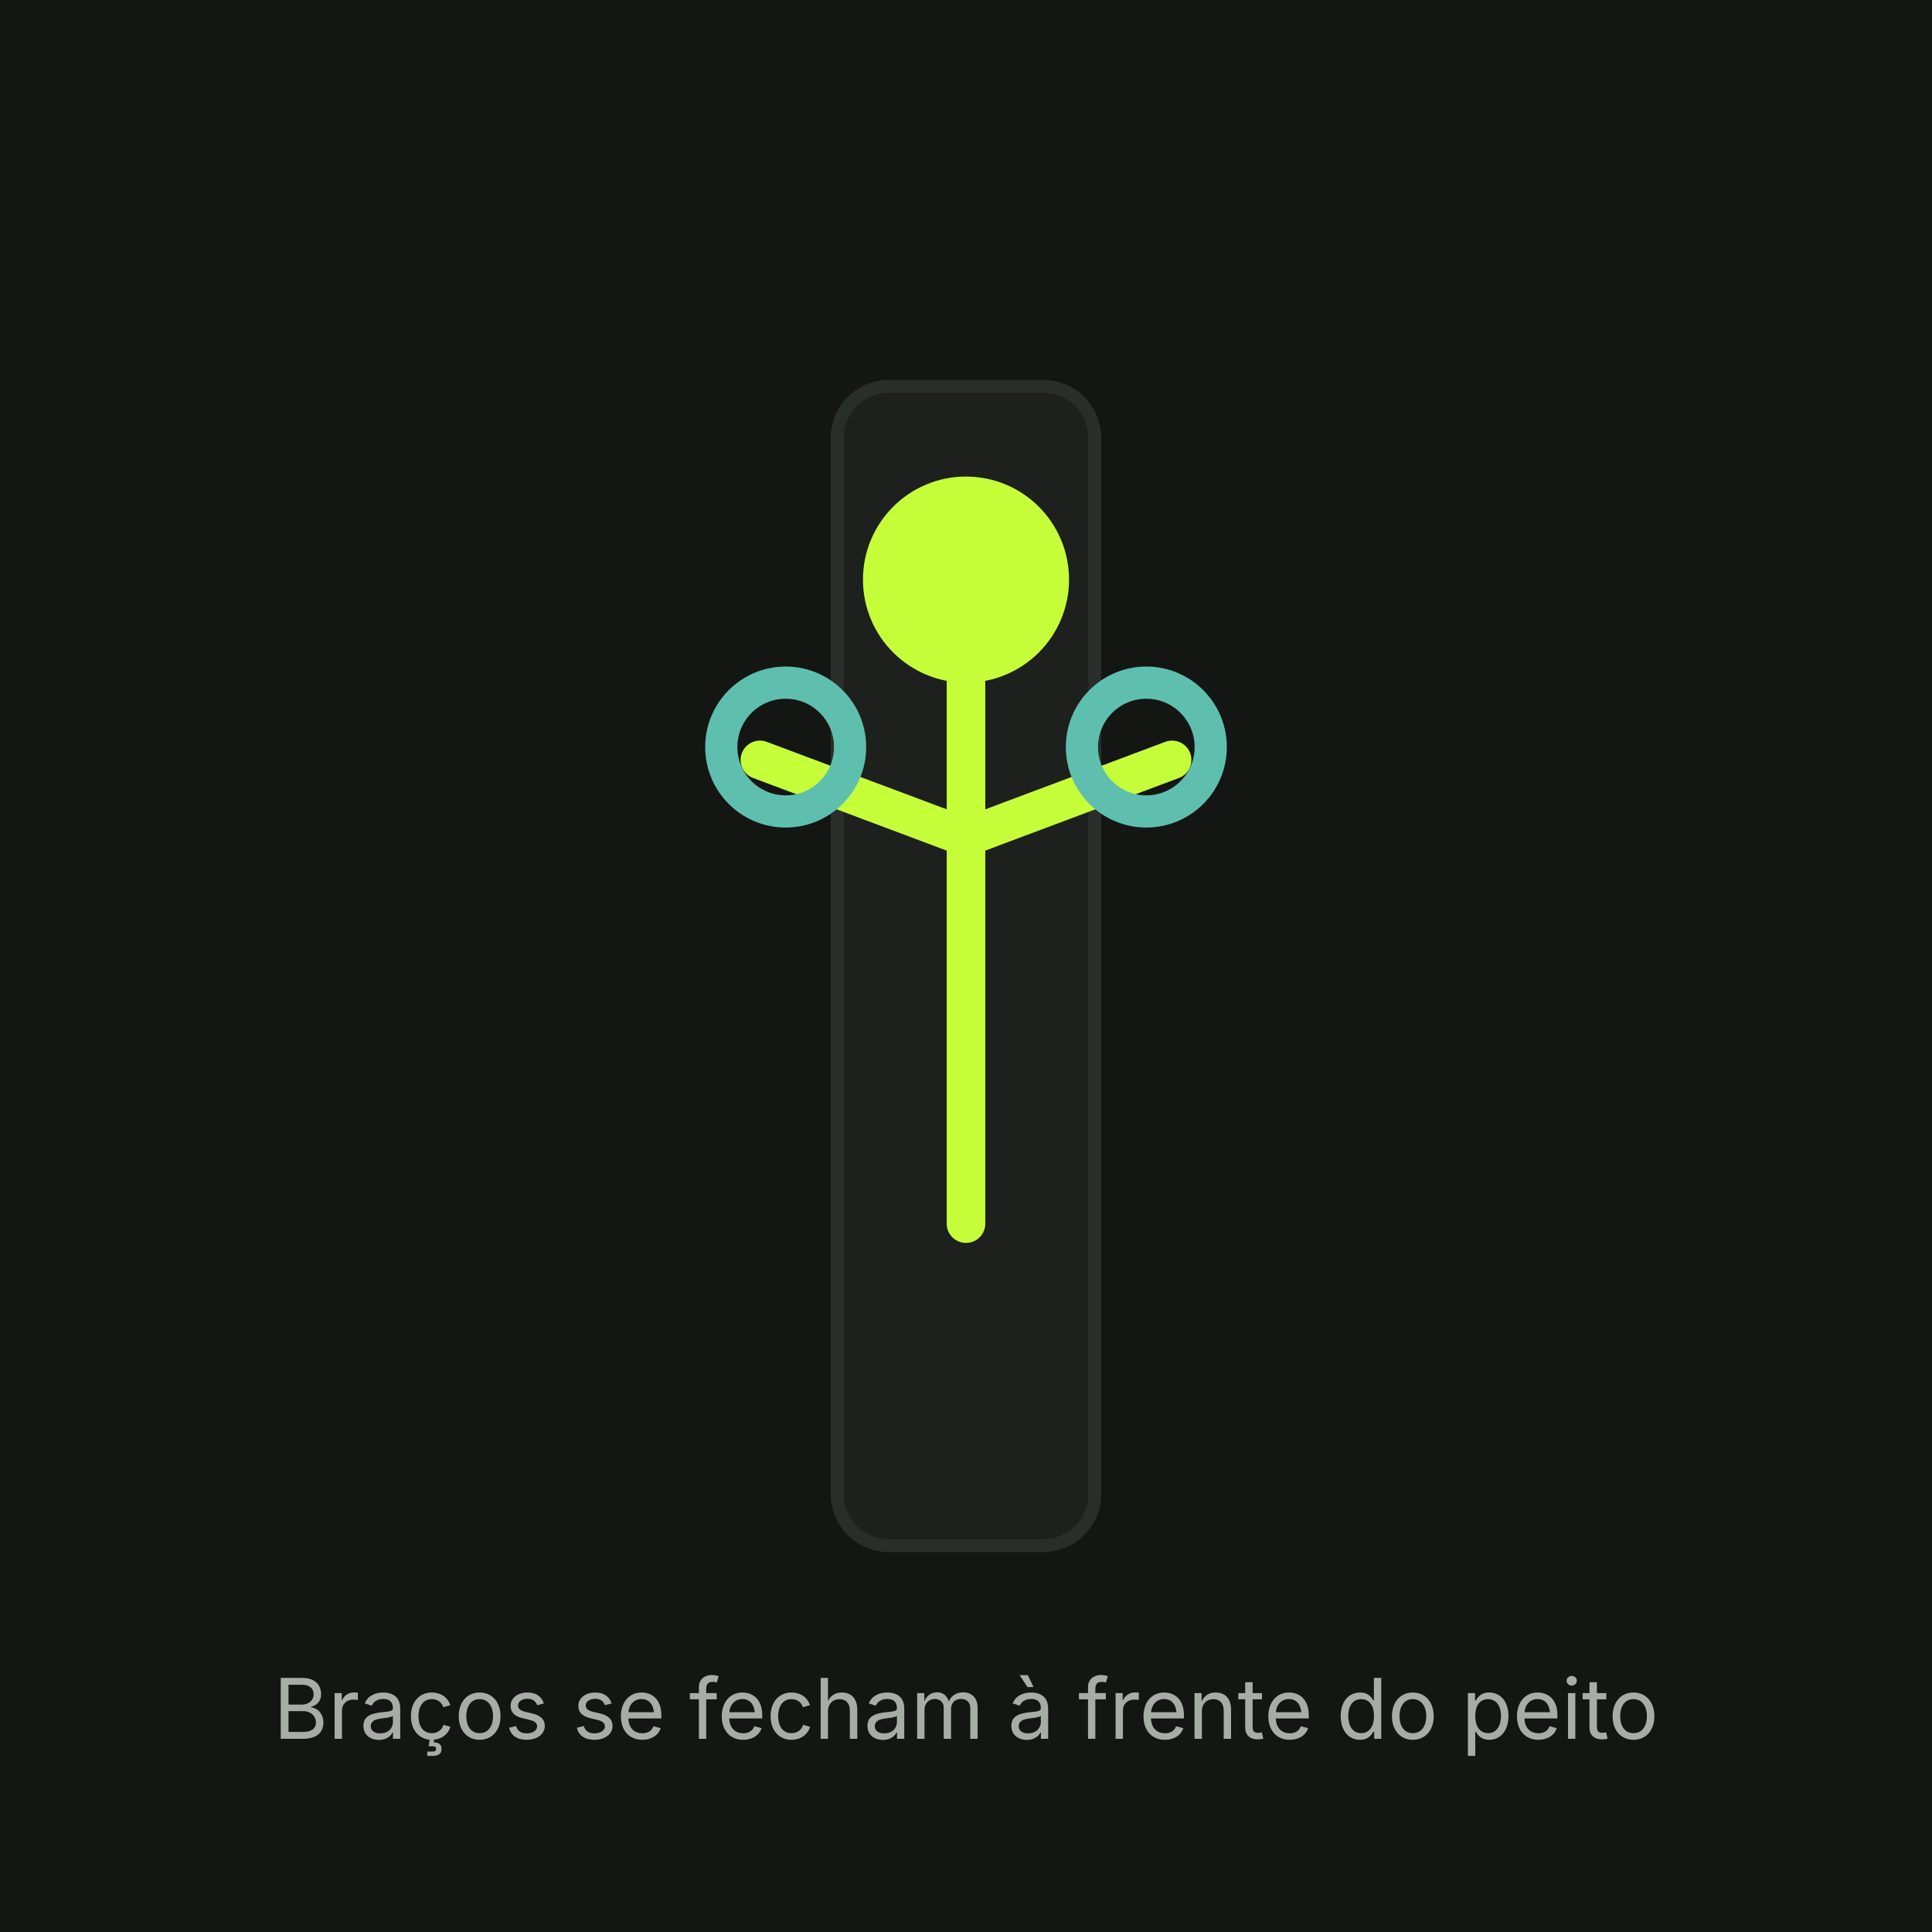
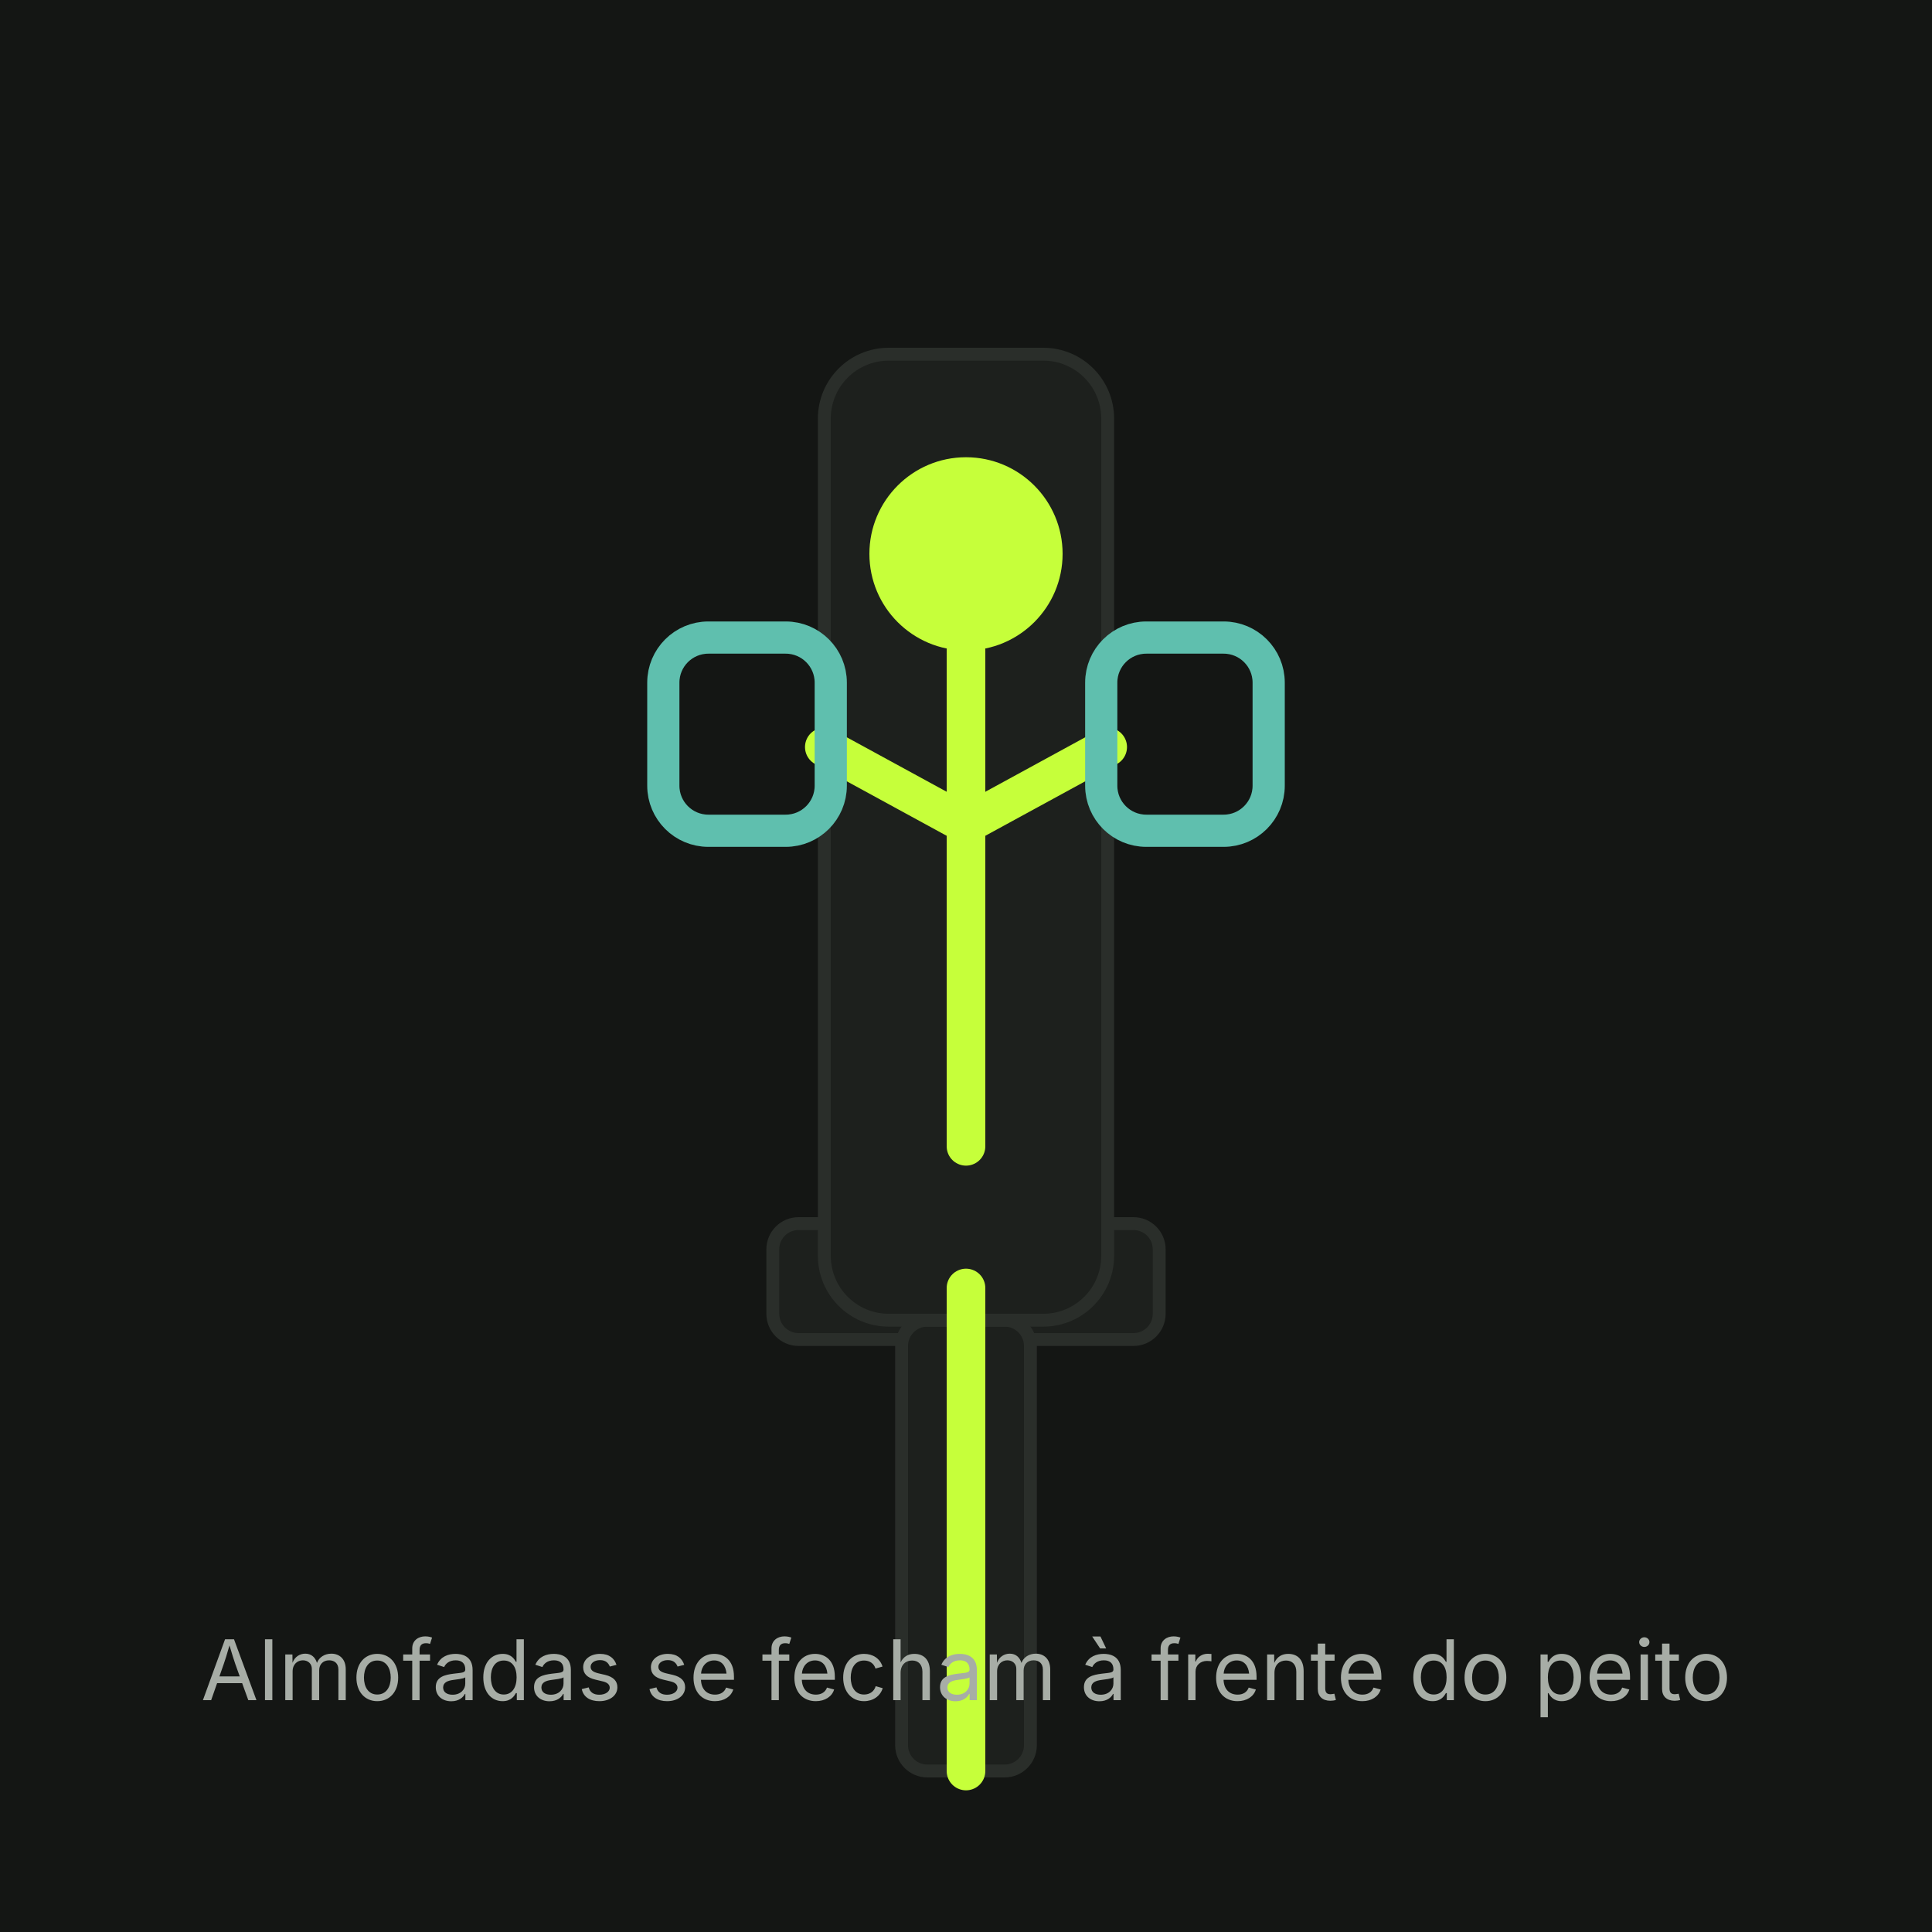
<svg xmlns="http://www.w3.org/2000/svg" viewBox="0 0 300 300">
  <rect width="300" height="300" fill="#141614" />
-   <rect x="130" y="60" width="40" height="180" rx="8" fill="#1D201D" stroke="#2A2E2A" stroke-width="2" />
+   <rect x="120" y="190" width="60" height="18" rx="4" fill="#1D201D" stroke="#2A2E2A" stroke-width="2" />
+   <rect x="140" y="205" width="20" height="70" rx="4" fill="#1D201D" stroke="#2A2E2A" stroke-width="2" />
+   <rect x="128" y="55" width="44" height="150" rx="10" fill="#1D201D" stroke="#2A2E2A" stroke-width="2" />
  <g fill="none" stroke="#C6FF3A" stroke-width="6" stroke-linecap="round" stroke-linejoin="round">
-     <circle cx="150" cy="90" r="16" fill="#C6FF3A" stroke="none" />
-     <path d="M150 106 L150 190" />
-     <path d="M150 130 L118 118" />
-     <path d="M150 130 L182 118" />
+     <circle cx="150" cy="86" r="15" fill="#C6FF3A" stroke="none" />
+     <path d="M150 101 L150 178" />
+     <path d="M150 200 L150 275" />
+     <path d="M150 128 L128 116" />
+     <path d="M150 128 L172 116" />
  </g>
-   <circle cx="122" cy="116" r="10" fill="none" stroke="#5FBFAE" stroke-width="5" />
-   <circle cx="178" cy="116" r="10" fill="none" stroke="#5FBFAE" stroke-width="5" />
-   <text x="150" y="270" text-anchor="middle" fill="#A7ADA6" font-family="Inter, sans-serif" font-size="13">Braços se fecham à frente do peito</text>
+   <rect x="103" y="99" width="26" height="30" rx="7" fill="none" stroke="#5FBFAE" stroke-width="5" />
+   <rect x="171" y="99" width="26" height="30" rx="7" fill="none" stroke="#5FBFAE" stroke-width="5" />
+   <text x="150" y="264" text-anchor="middle" fill="#A7ADA6" font-family="Inter, sans-serif" font-size="13">Almofadas se fecham à frente do peito</text>
</svg>
